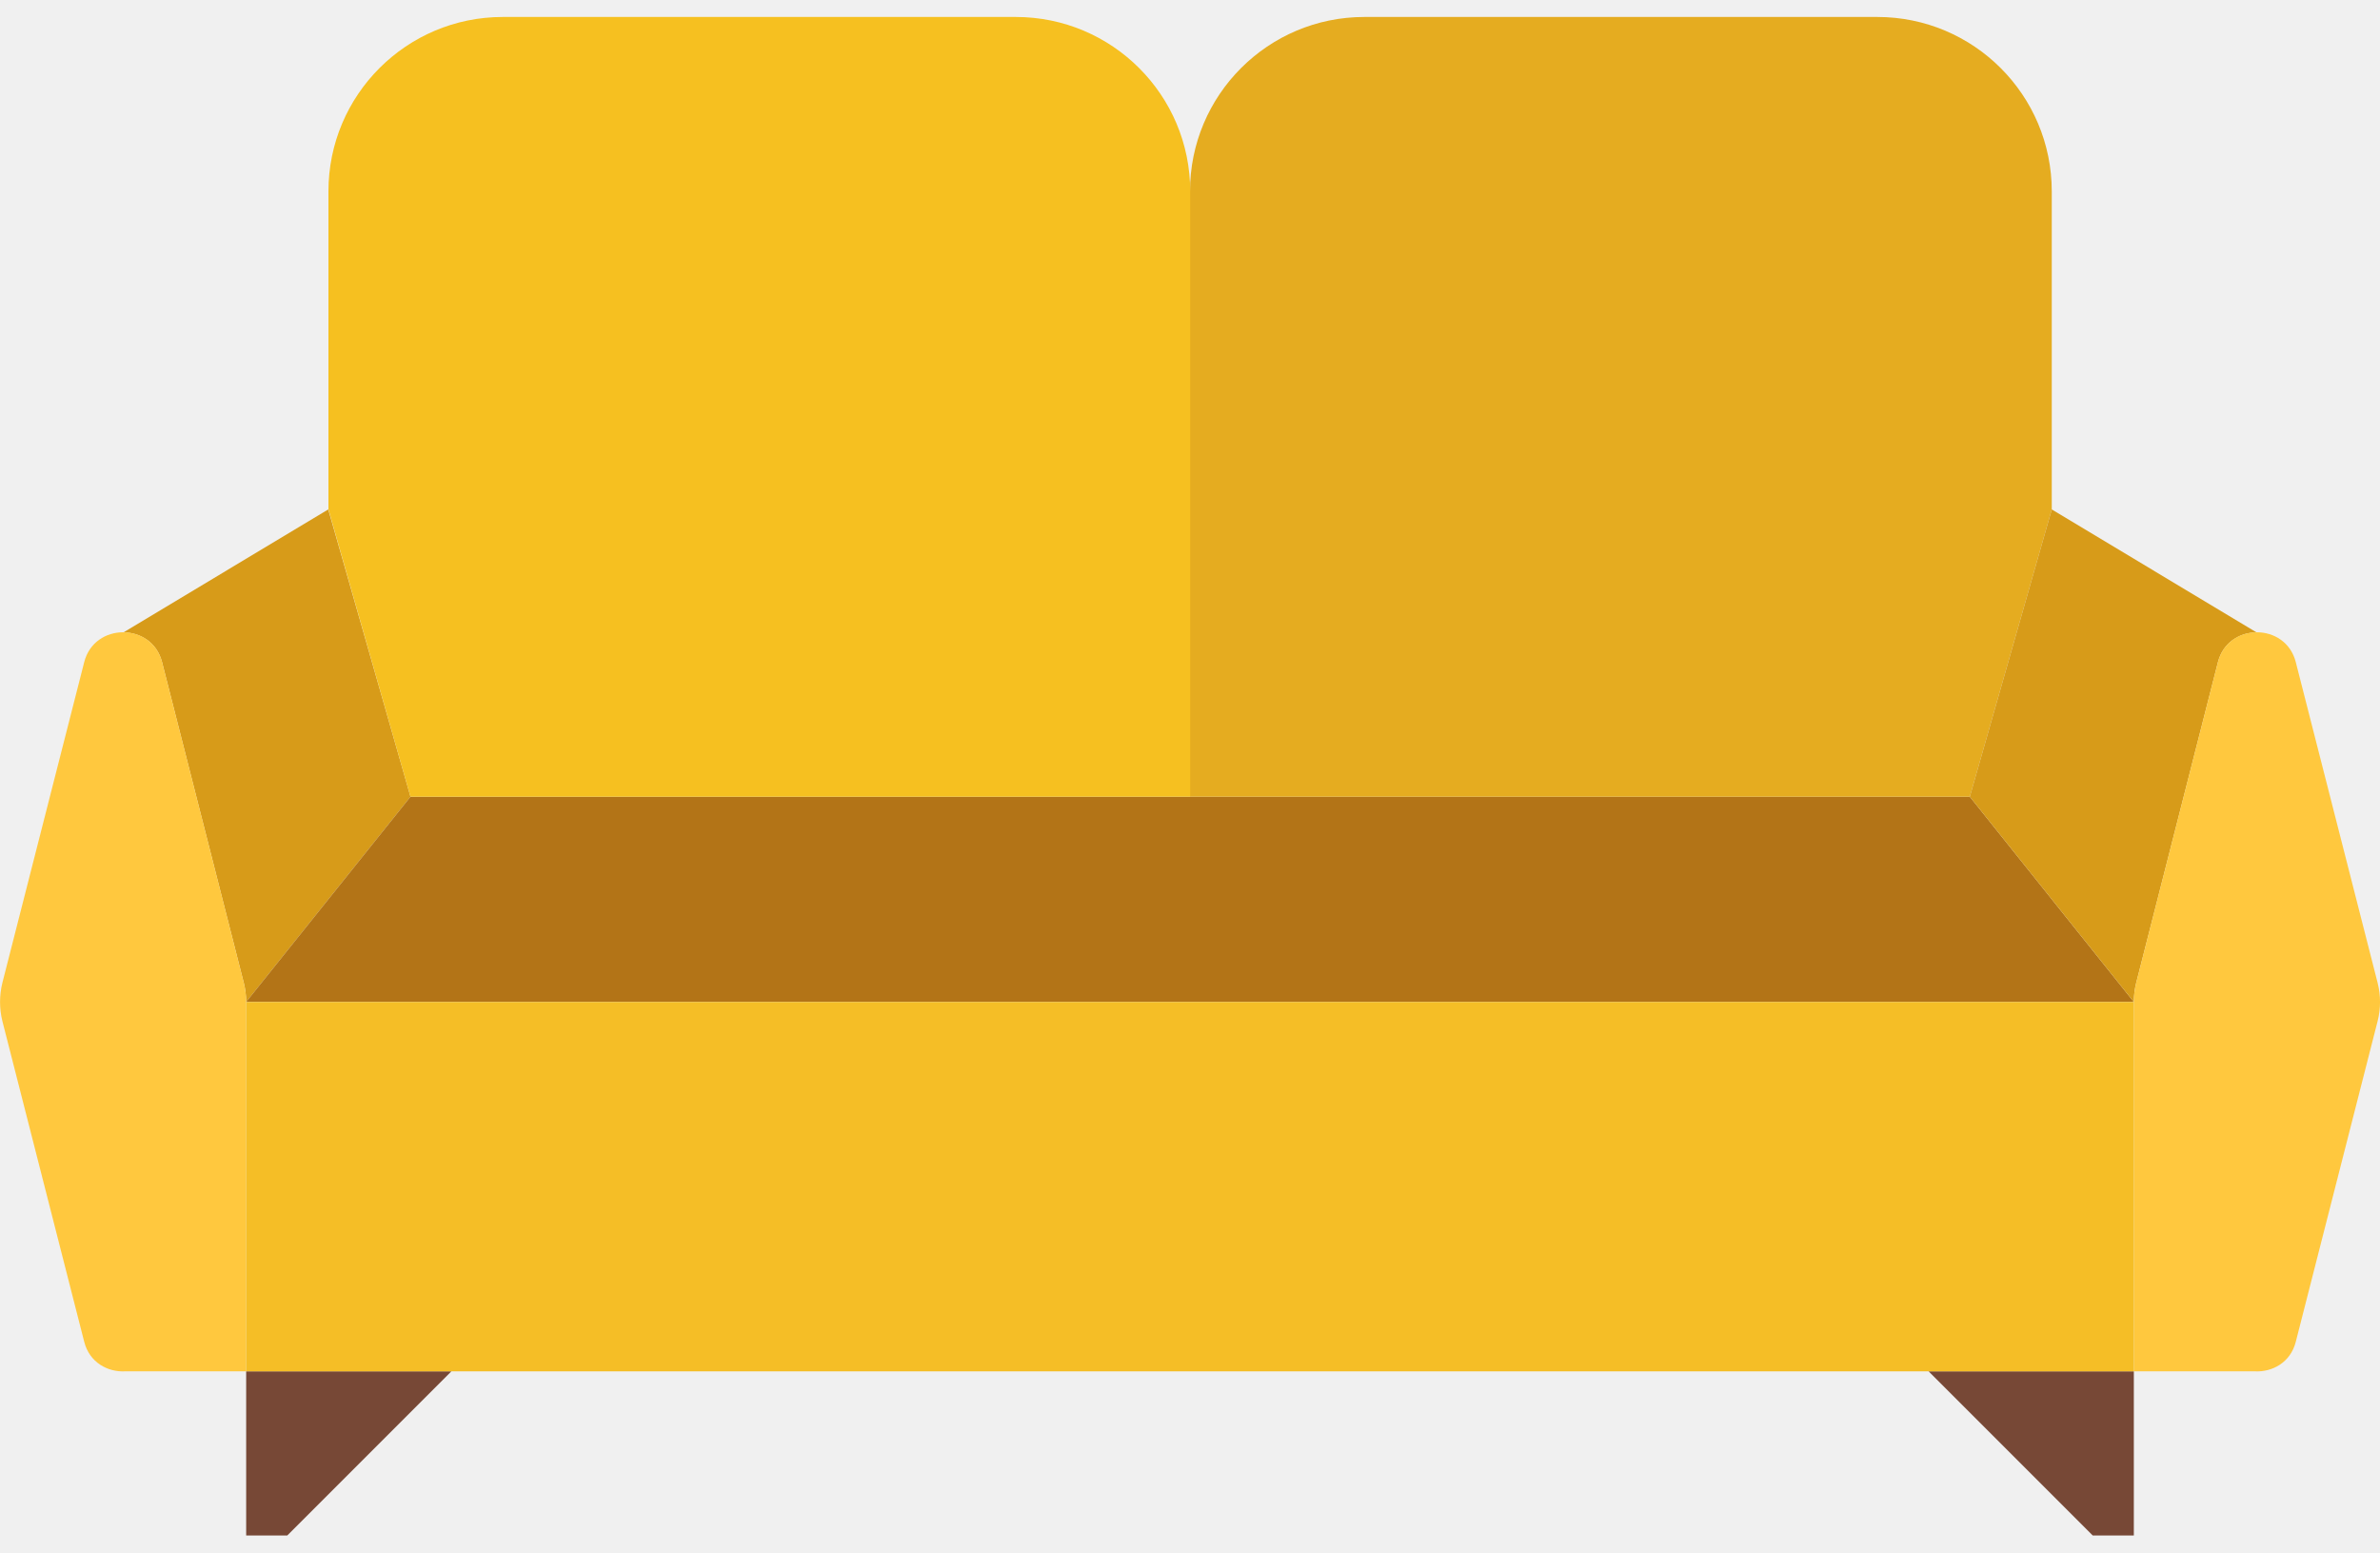
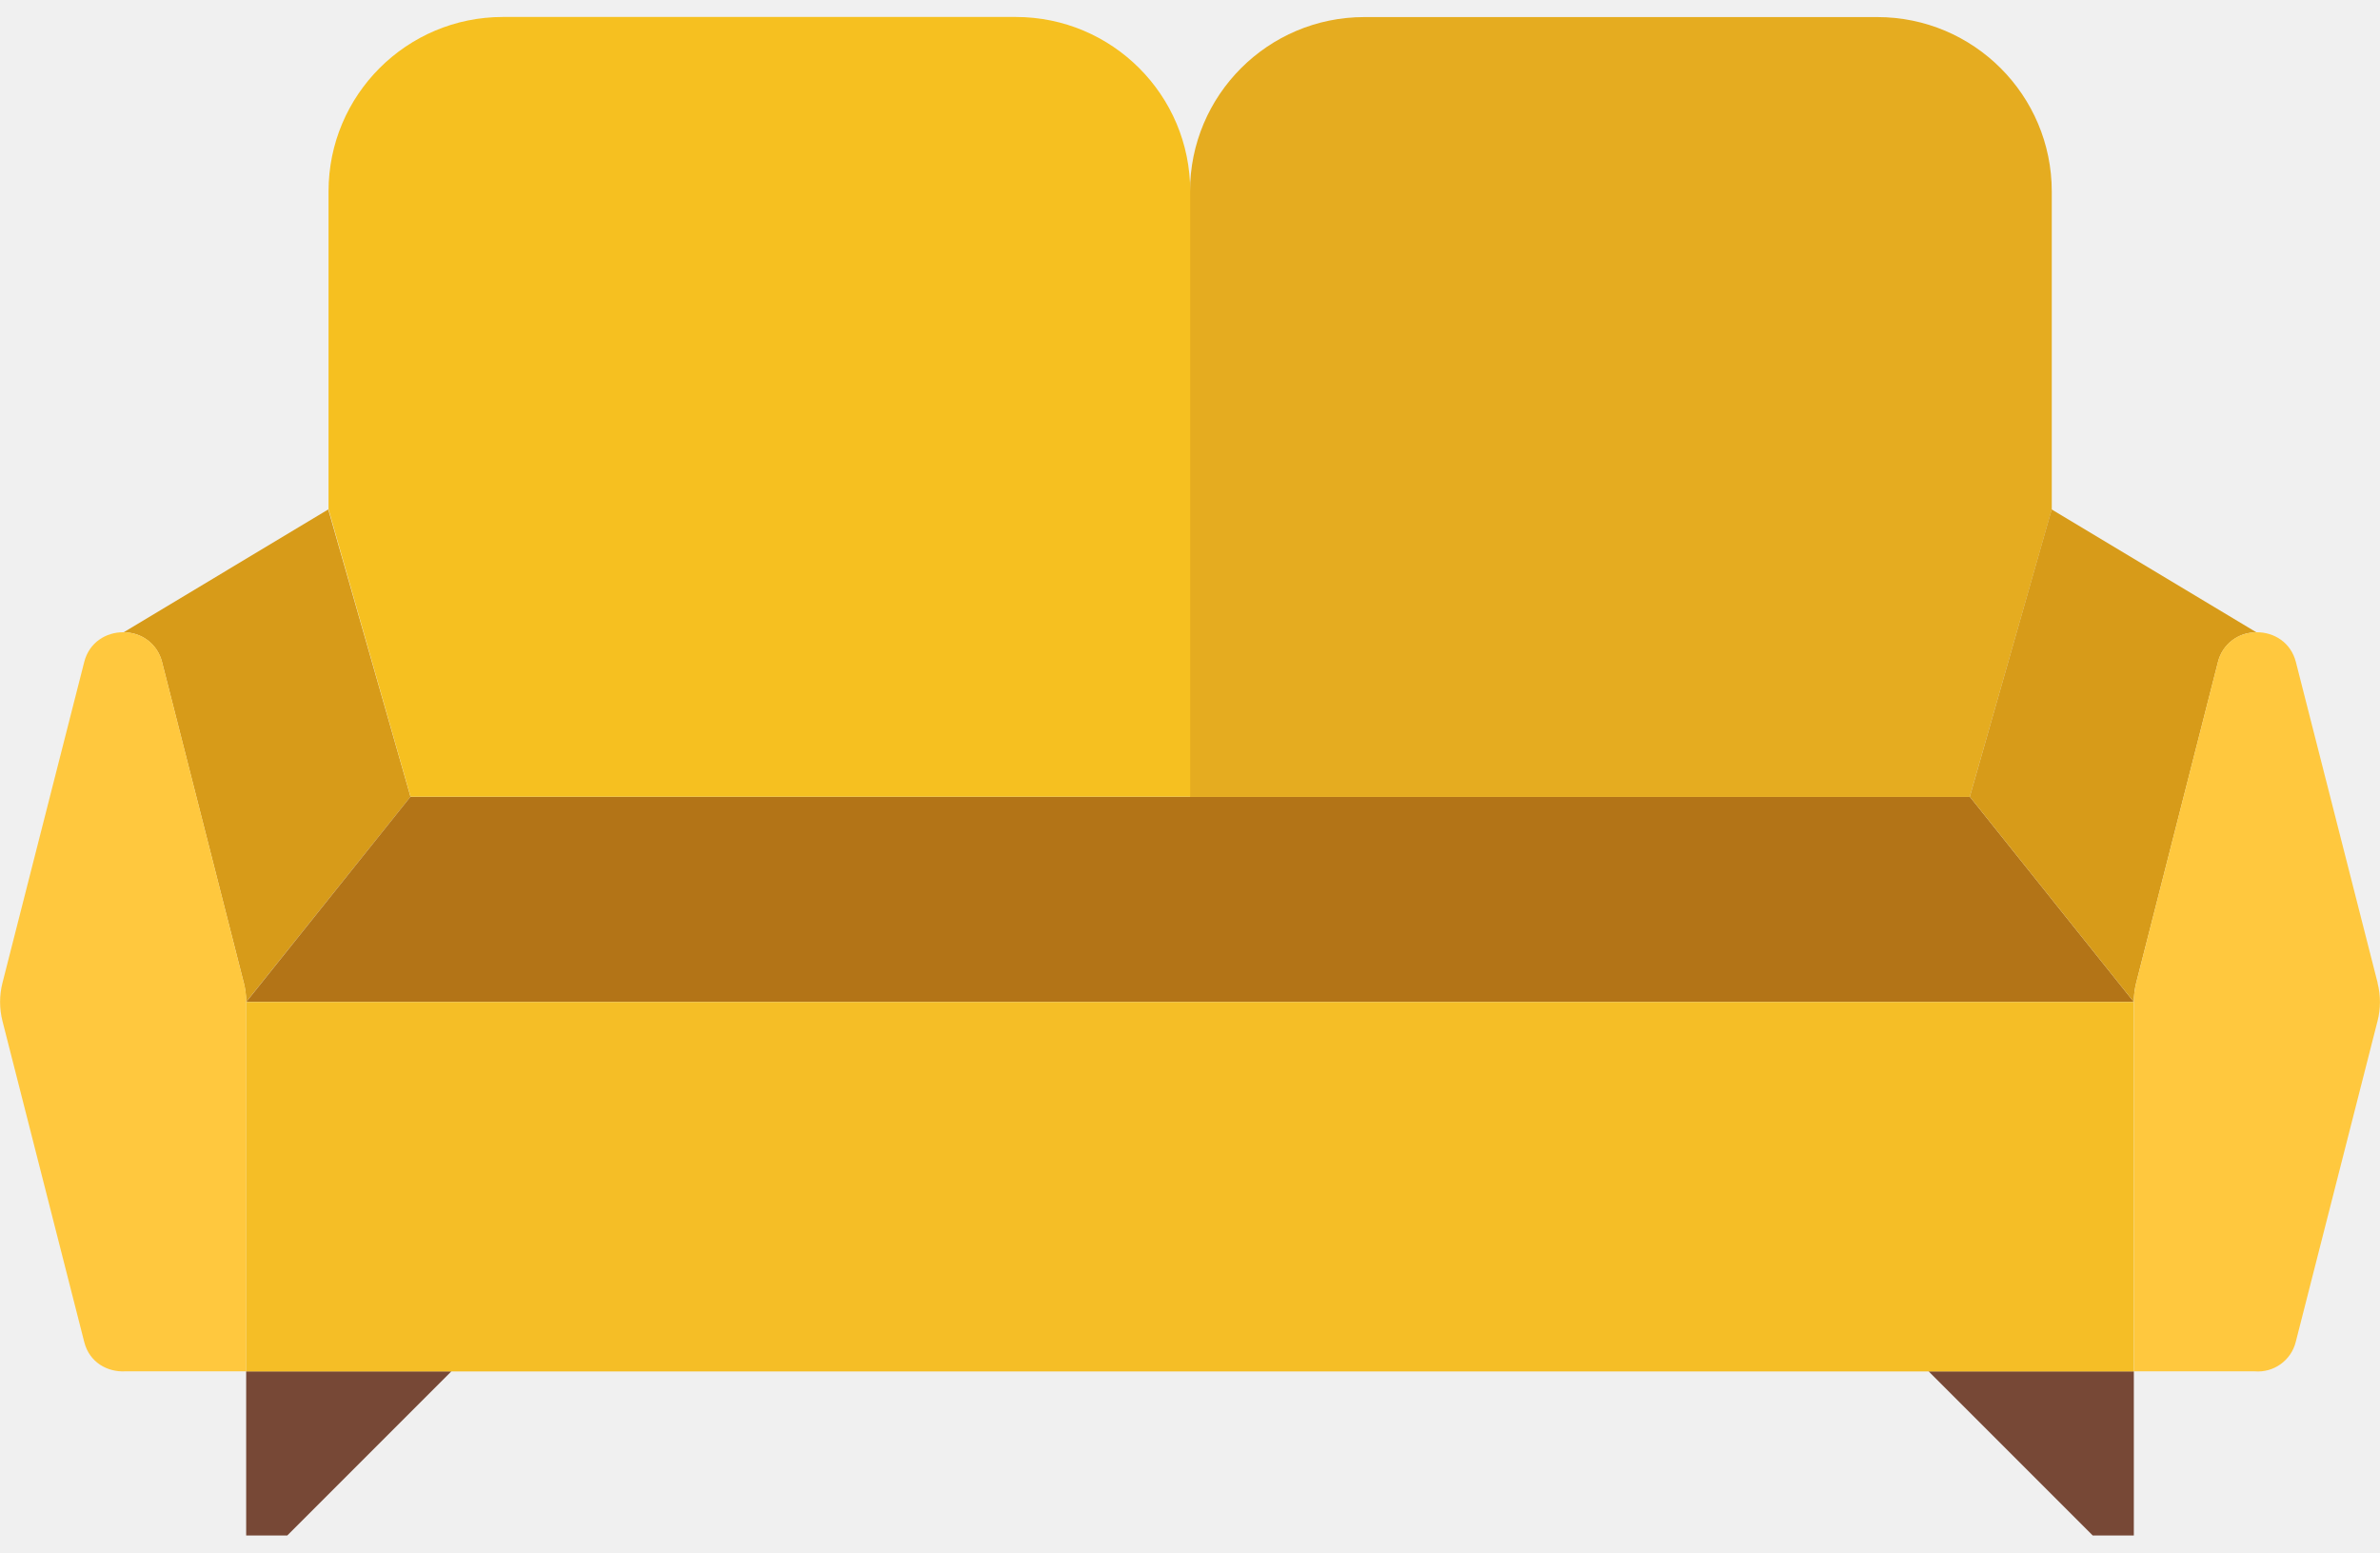
- <svg xmlns="http://www.w3.org/2000/svg" width="23" height="15" viewBox="0 0 23 15" fill="none">
+ <svg xmlns="http://www.w3.org/2000/svg" width="23" height="15" fill="none">
  <g clip-path="url(#clip0_0_170)">
-     <path d="M1.194 6.11C1.356 6.111 1.517 6.207 1.566 6.397L2.356 9.496C2.371 9.556 2.379 9.619 2.379 9.681L3.967 7.698L3.172 4.922L1.194 6.11Z" fill="#D79B19" />
-     <path d="M20.621 9.681H2.379L3.967 7.698H19.036L20.621 9.681Z" fill="#B37417" />
-     <path d="M19.036 7.698L19.828 4.922V1.849C19.828 0.918 19.073 0.164 18.142 0.164H13.185C12.255 0.164 11.5 0.918 11.5 1.849V7.698H19.036Z" fill="#E5AC20" />
-     <path d="M11.502 7.698V1.849C11.502 0.918 10.747 0.164 9.816 0.164H4.859C3.929 0.164 3.174 0.918 3.174 1.849V4.922L3.967 7.698H11.502Z" fill="#F6C020" />
-     <path d="M21.806 6.11C21.644 6.111 21.483 6.207 21.434 6.397L20.644 9.496C20.629 9.556 20.621 9.619 20.621 9.681L19.036 7.698L19.828 4.922L21.806 6.11Z" fill="#D79B19" />
-     <path d="M2.776 14.836H2.379V13.25H4.362L2.776 14.836Z" fill="#774836" />
-     <path d="M20.224 14.836H20.621V13.25H18.638L20.224 14.836Z" fill="#774836" />
-     <path d="M2.356 9.496L1.566 6.397C1.468 6.013 0.912 6.013 0.814 6.397L0.023 9.496C-0.007 9.618 -0.007 9.745 0.023 9.866L0.814 12.965C0.865 13.165 1.041 13.259 1.211 13.25H2.379V9.681C2.379 9.619 2.371 9.557 2.356 9.496Z" fill="#FFC83E" />
-     <path d="M22.977 9.496L22.186 6.397C22.088 6.013 21.532 6.013 21.434 6.397L20.644 9.496C20.629 9.557 20.621 9.619 20.621 9.681V13.25H21.789C21.959 13.259 22.135 13.165 22.186 12.965L22.977 9.866C23.008 9.744 23.008 9.618 22.977 9.496Z" fill="#FFC83E" />
-     <path d="M20.621 9.681H2.379V13.25H20.621V9.681Z" fill="#F5BE26" />
+     <path d="M1.194 6.11a.377.377 0 01.372.287l.79 3.099a.75.75 0 01.023.185l1.588-1.983-.795-2.776L1.194 6.11z" fill="#D79B19" />
+     <path d="M20.62 9.681H2.38l1.587-1.983h15.069l1.585 1.983z" fill="#B37417" />
+     <path d="M19.036 7.698l.792-2.776V1.85c0-.93-.755-1.685-1.686-1.685h-4.957c-.93 0-1.685.754-1.685 1.685V7.7h7.536z" fill="#E5AC20" />
+     <path d="M11.502 7.698v-5.85c0-.93-.755-1.684-1.686-1.684H4.86c-.93 0-1.685.754-1.685 1.685v3.073l.793 2.776h7.534z" fill="#F6C020" />
+     <path d="M21.806 6.11a.377.377 0 00-.372.287l-.79 3.099a.753.753 0 00-.023.185l-1.585-1.983.791-2.776 1.979 1.188z" fill="#D79B19" />
+     <path d="M2.776 14.836h-.397V13.25h1.983l-1.586 1.586zm17.448 0h.397V13.25h-1.983l1.586 1.586z" fill="#774836" />
+     <path d="M2.356 9.496l-.79-3.1c-.098-.383-.654-.383-.752 0l-.79 3.1a.75.75 0 000 .37l.79 3.1c.05.2.227.293.397.284H2.38V9.681a.75.75 0 00-.023-.185zm20.621 0l-.79-3.1c-.099-.383-.655-.383-.753 0l-.79 3.1a.753.753 0 00-.023.185v3.569h1.168a.377.377 0 00.397-.285l.79-3.099a.74.74 0 000-.37z" fill="#FFC83E" />
+     <path d="M20.62 9.681H2.38v3.57h18.24V9.68z" fill="#F5BE26" />
  </g>
  <defs>
    <clipPath id="clip0_0_170">
-       <rect width="23" height="15" fill="white" />
+       <path fill="#fff" d="M0 0h23v15H0z" />
    </clipPath>
  </defs>
</svg>
